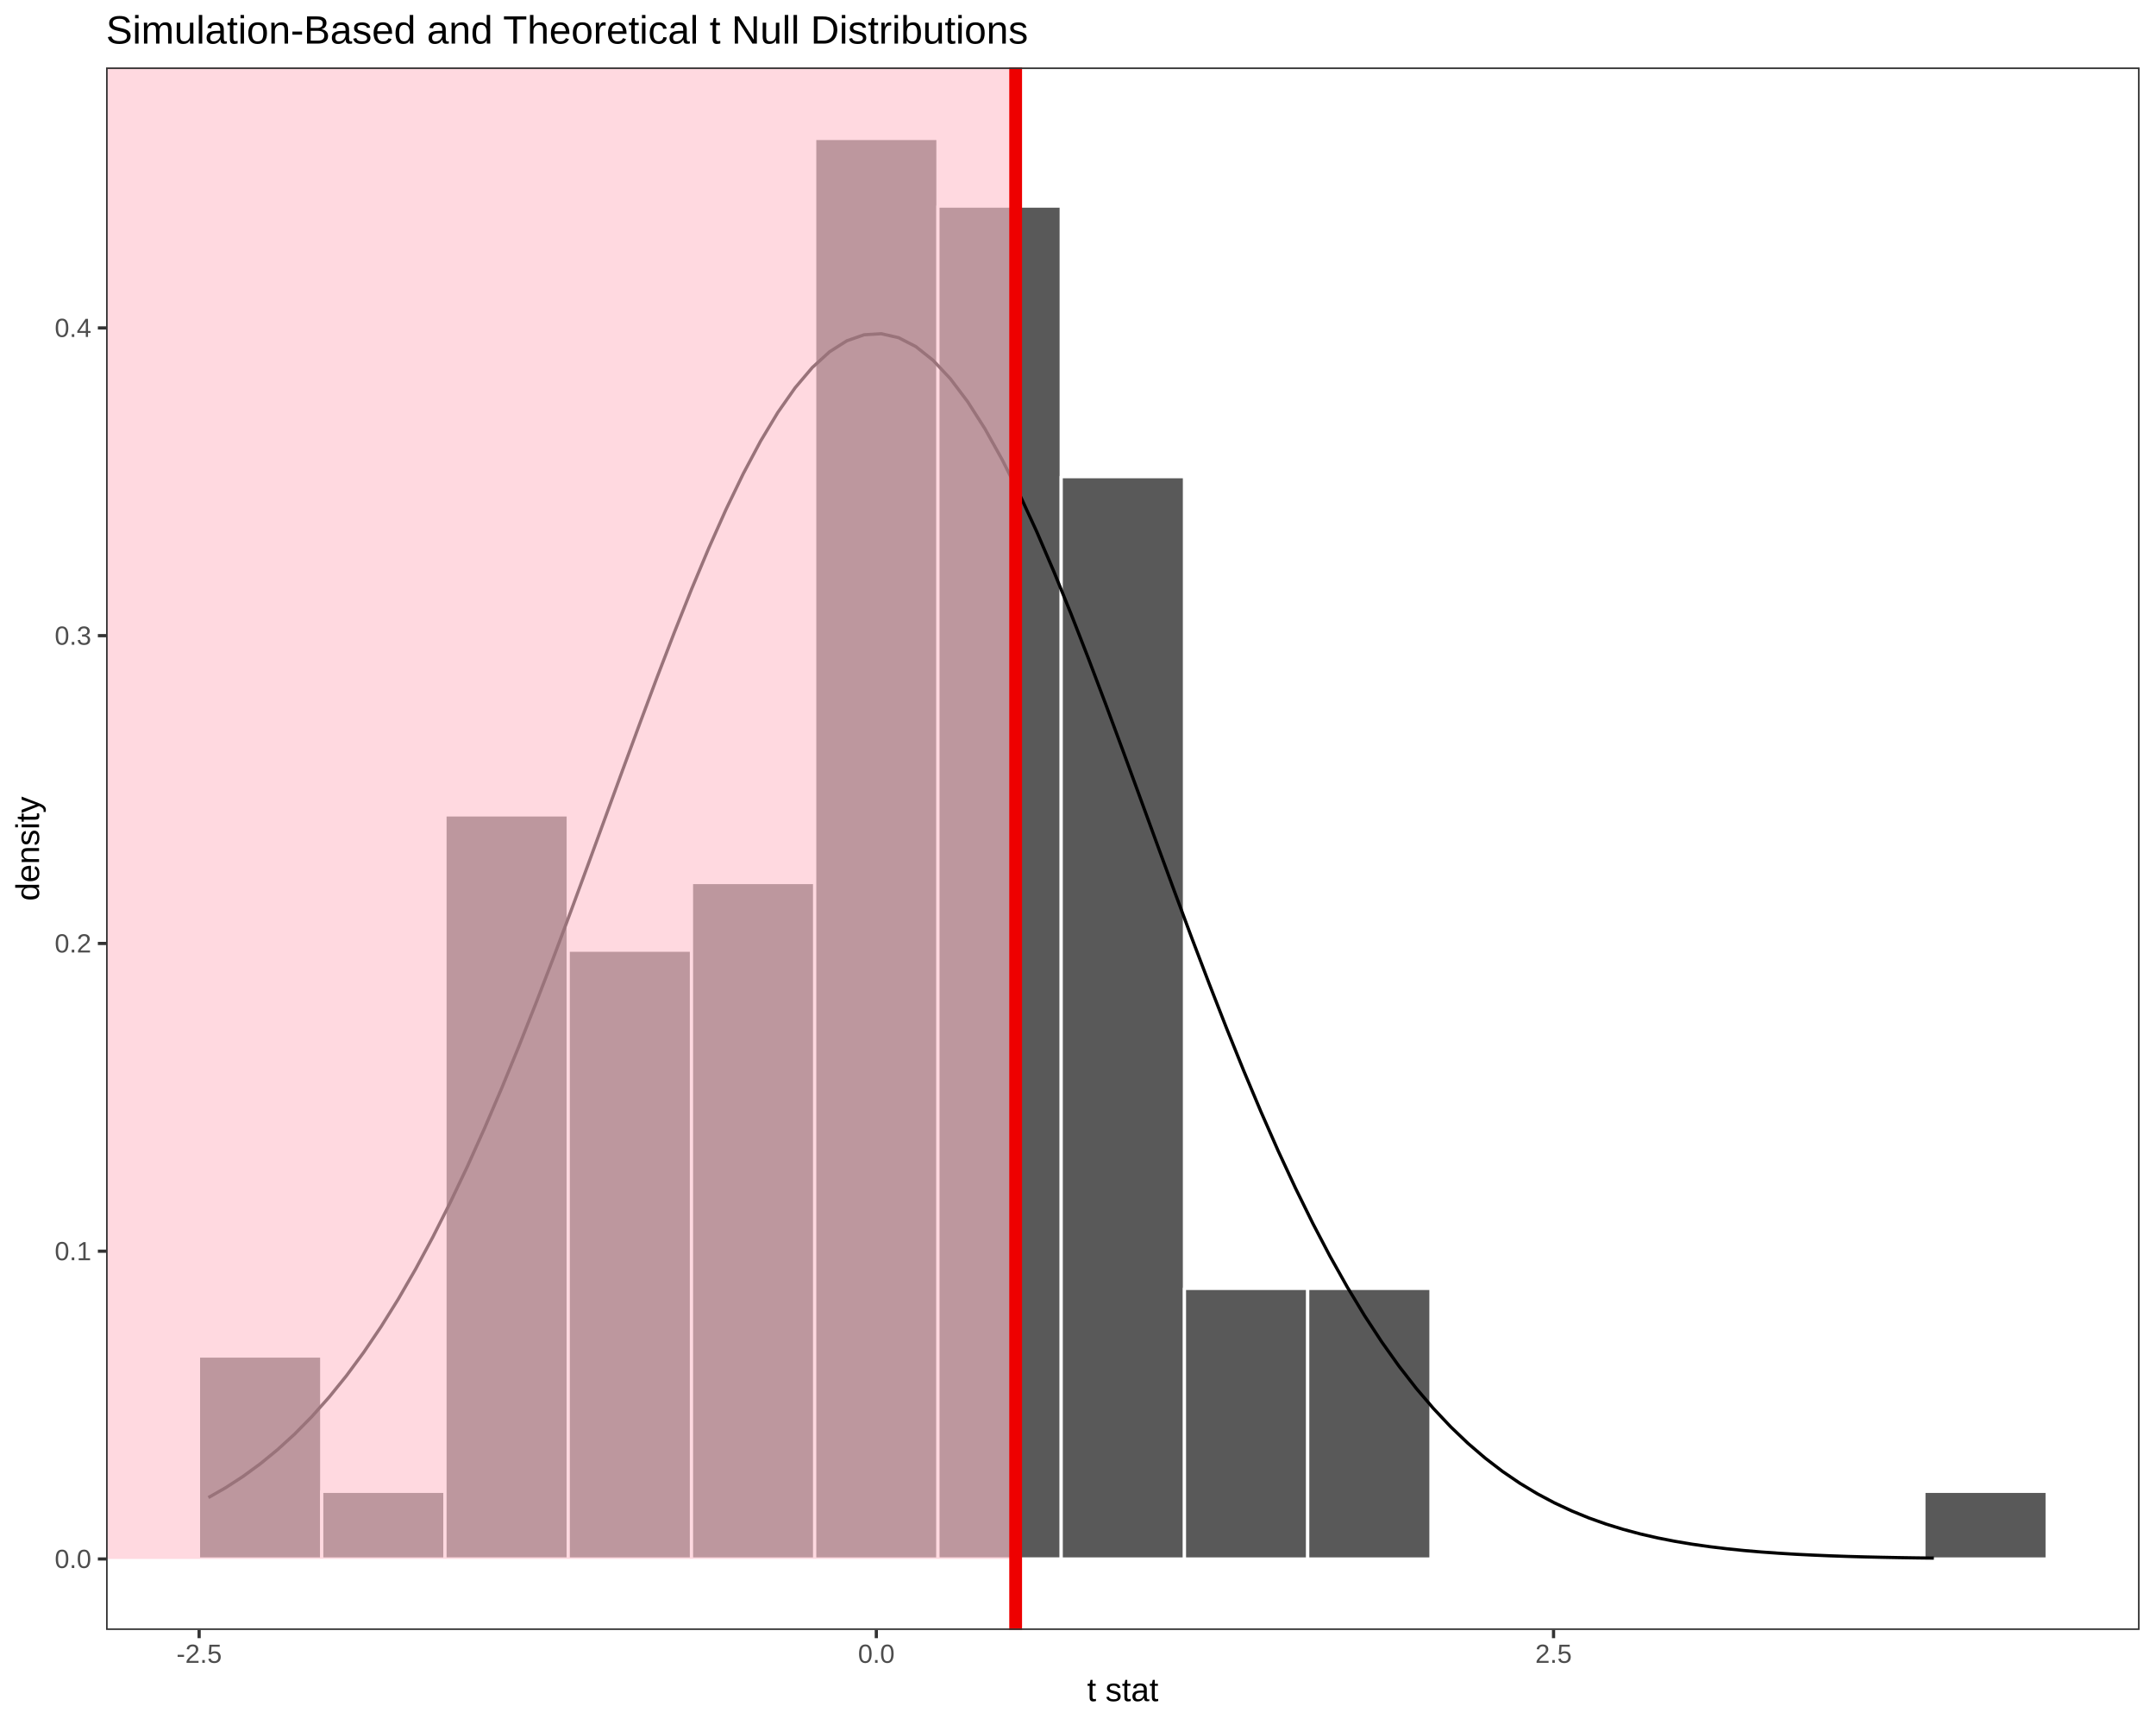
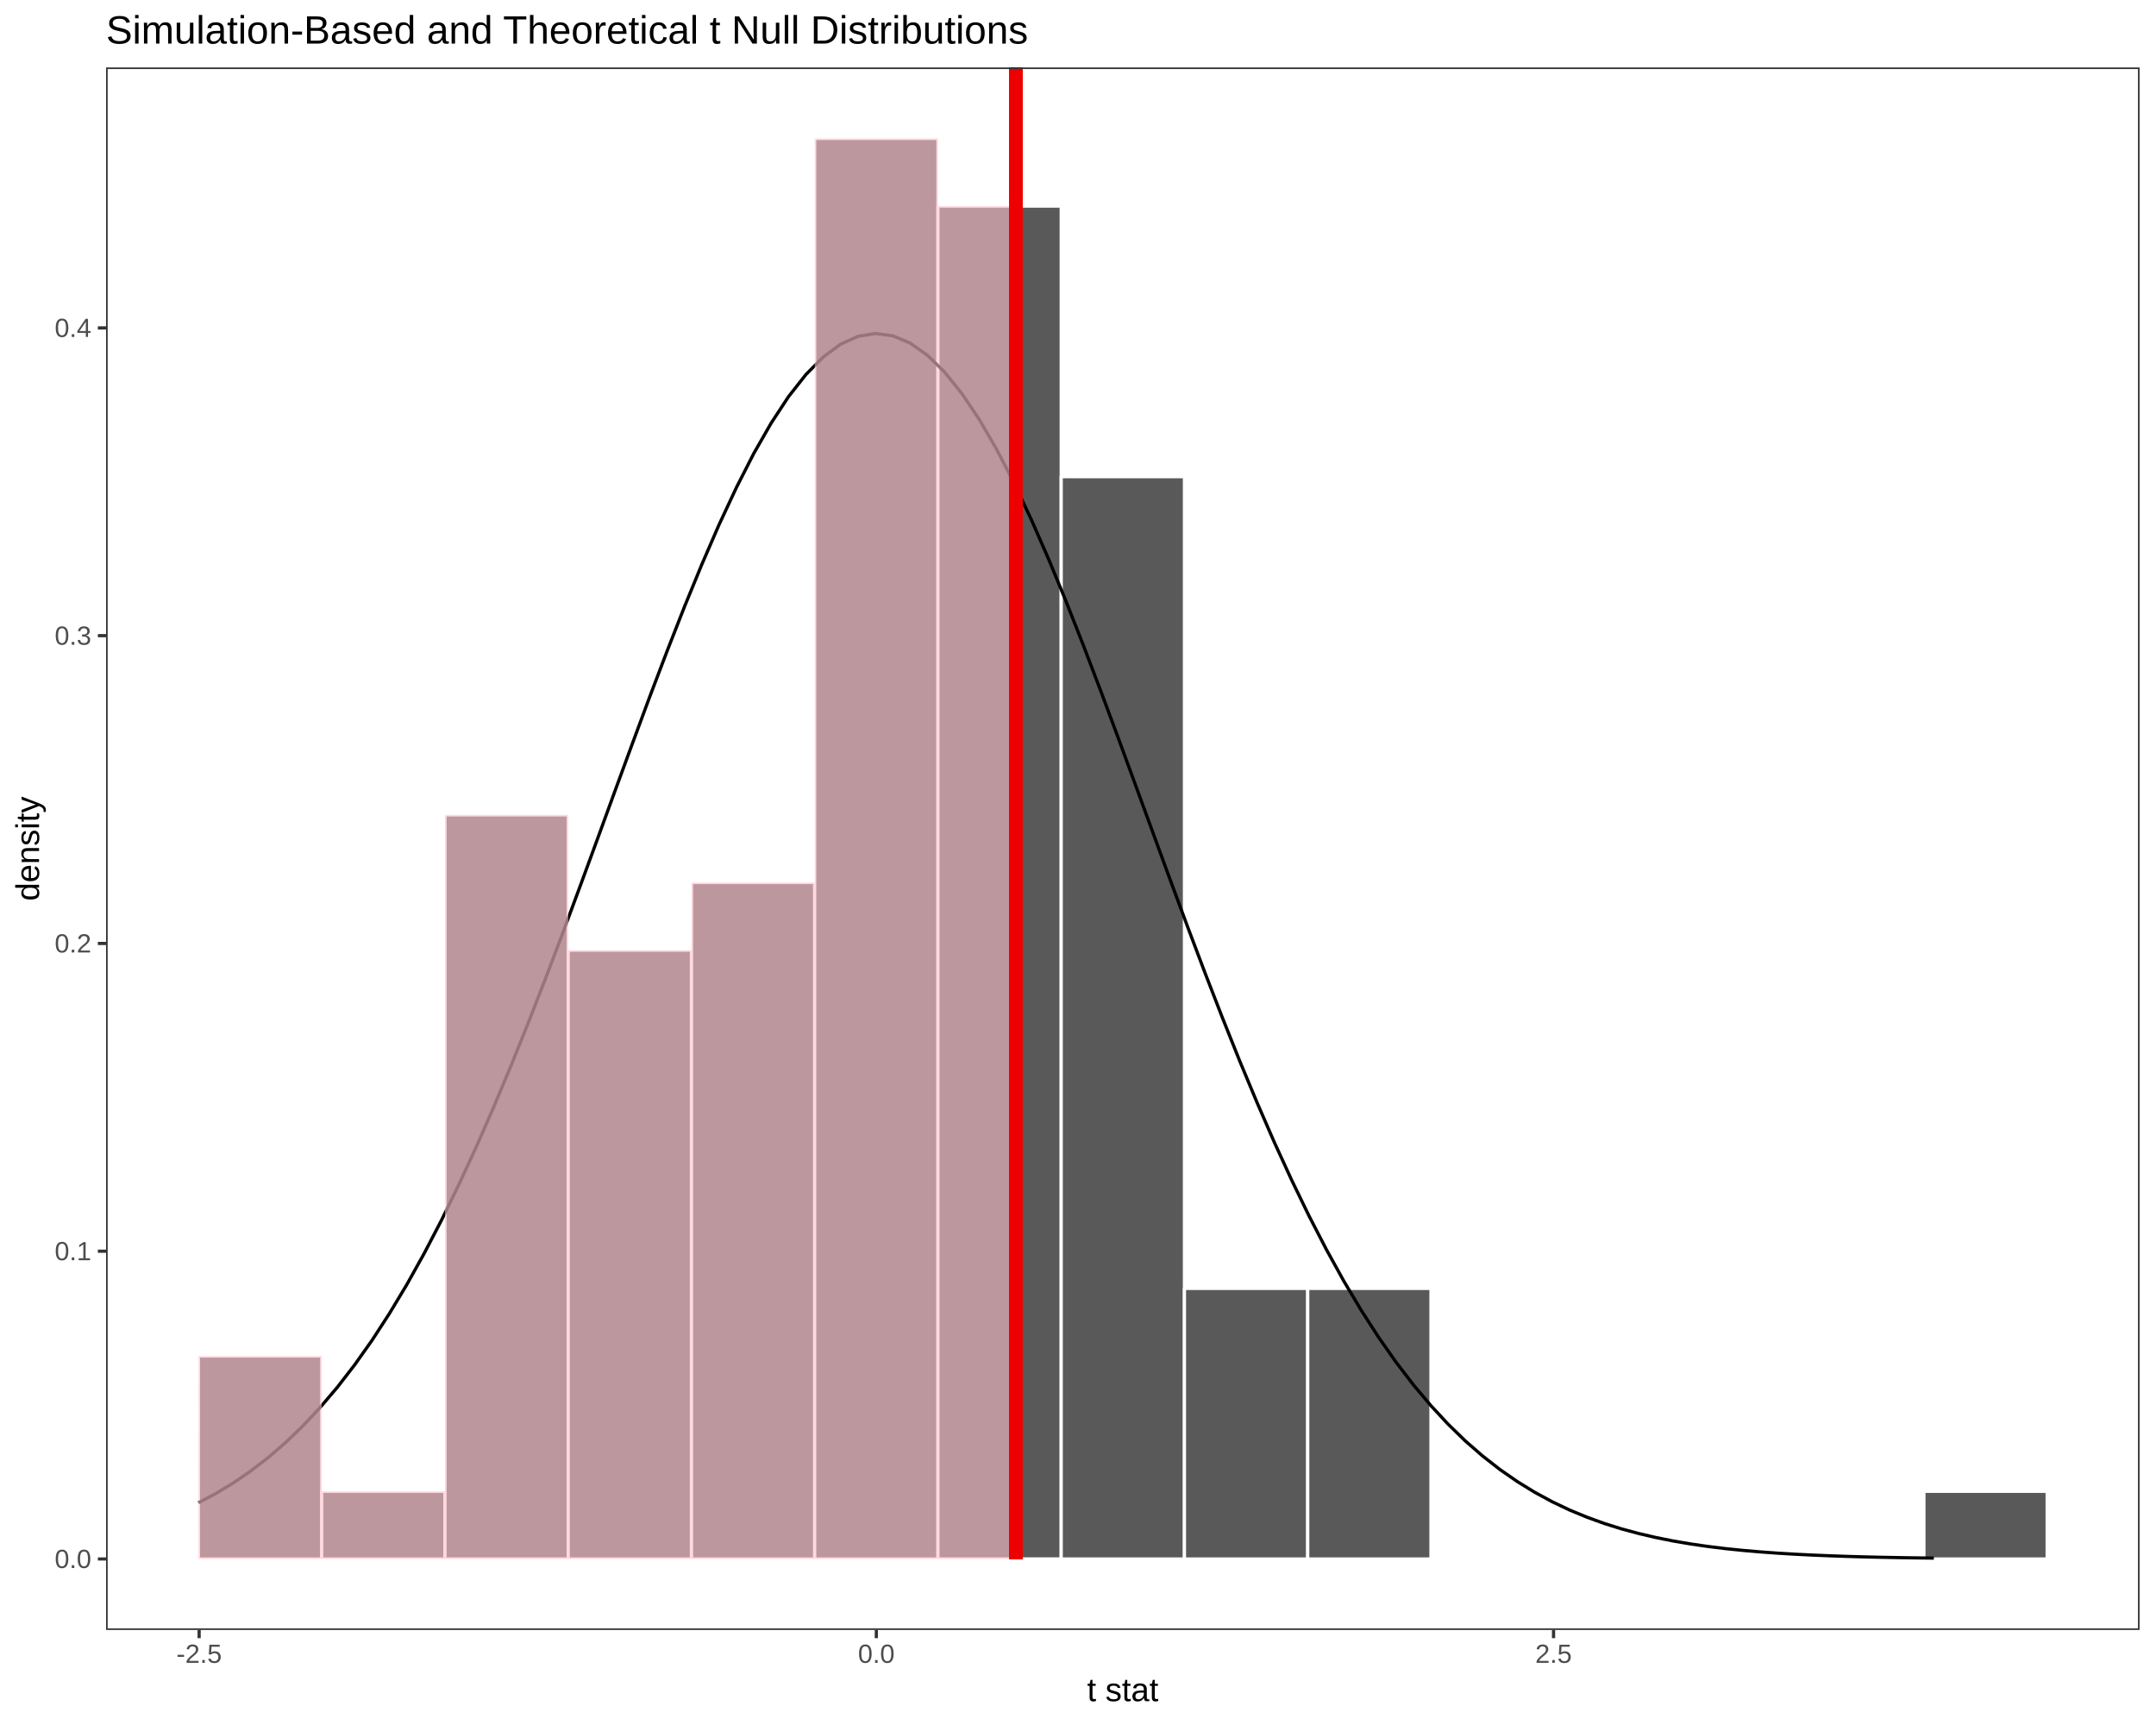
<svg xmlns="http://www.w3.org/2000/svg" viewBox="0 0 720.00 576.00">
  <defs>
    <style type="text/css">
    line, polyline, polygon, path, rect, circle {
      fill: none;
      stroke: #000000;
      stroke-linecap: round;
      stroke-linejoin: round;
      stroke-miterlimit: 10.00;
    }
  </style>
  </defs>
  <rect width="100%" height="100%" style="stroke: none; fill: #FFFFFF;" />
  <rect x="0.00" y="0.00" width="720.00" height="576.00" style="stroke-width: 1.07; stroke: #FFFFFF; fill: #FFFFFF;" />
  <defs>
    <clipPath id="cpMzUuNDJ8NzE0LjUyfDU0NC4yN3wyMi41Mg==">
      <rect x="35.42" y="22.52" width="679.10" height="521.75" />
    </clipPath>
  </defs>
  <rect x="35.42" y="22.52" width="679.10" height="521.75" style="stroke-width: 1.07; stroke: none; fill: #FFFFFF;" clip-path="url(#cpMzUuNDJ8NzE0LjUyfDU0NC4yN3wyMi41Mg==)" />
  <rect x="66.28" y="452.80" width="41.16" height="67.76" style="stroke-width: 1.07; stroke: #FFFFFF; stroke-linecap: butt; fill: #595959;" clip-path="url(#cpMzUuNDJ8NzE0LjUyfDU0NC4yN3wyMi41Mg==)" />
  <rect x="107.44" y="497.97" width="41.16" height="22.59" style="stroke-width: 1.07; stroke: #FFFFFF; stroke-linecap: butt; fill: #595959;" clip-path="url(#cpMzUuNDJ8NzE0LjUyfDU0NC4yN3wyMi41Mg==)" />
  <rect x="148.60" y="272.10" width="41.16" height="248.45" style="stroke-width: 1.07; stroke: #FFFFFF; stroke-linecap: butt; fill: #595959;" clip-path="url(#cpMzUuNDJ8NzE0LjUyfDU0NC4yN3wyMi41Mg==)" />
  <rect x="189.76" y="317.28" width="41.16" height="203.28" style="stroke-width: 1.07; stroke: #FFFFFF; stroke-linecap: butt; fill: #595959;" clip-path="url(#cpMzUuNDJ8NzE0LjUyfDU0NC4yN3wyMi41Mg==)" />
  <rect x="230.92" y="294.69" width="41.16" height="225.87" style="stroke-width: 1.07; stroke: #FFFFFF; stroke-linecap: butt; fill: #595959;" clip-path="url(#cpMzUuNDJ8NzE0LjUyfDU0NC4yN3wyMi41Mg==)" />
  <rect x="272.07" y="46.24" width="41.16" height="474.32" style="stroke-width: 1.07; stroke: #FFFFFF; stroke-linecap: butt; fill: #595959;" clip-path="url(#cpMzUuNDJ8NzE0LjUyfDU0NC4yN3wyMi41Mg==)" />
  <rect x="313.23" y="68.82" width="41.16" height="451.73" style="stroke-width: 1.07; stroke: #FFFFFF; stroke-linecap: butt; fill: #595959;" clip-path="url(#cpMzUuNDJ8NzE0LjUyfDU0NC4yN3wyMi41Mg==)" />
  <rect x="354.39" y="159.17" width="41.16" height="361.39" style="stroke-width: 1.07; stroke: #FFFFFF; stroke-linecap: butt; fill: #595959;" clip-path="url(#cpMzUuNDJ8NzE0LjUyfDU0NC4yN3wyMi41Mg==)" />
  <rect x="395.55" y="430.21" width="41.16" height="90.35" style="stroke-width: 1.07; stroke: #FFFFFF; stroke-linecap: butt; fill: #595959;" clip-path="url(#cpMzUuNDJ8NzE0LjUyfDU0NC4yN3wyMi41Mg==)" />
  <rect x="436.71" y="430.21" width="41.16" height="90.35" style="stroke-width: 1.07; stroke: #FFFFFF; stroke-linecap: butt; fill: #595959;" clip-path="url(#cpMzUuNDJ8NzE0LjUyfDU0NC4yN3wyMi41Mg==)" />
  <rect x="477.86" y="520.56" width="41.16" height="0.00" style="stroke-width: 1.07; stroke: #FFFFFF; stroke-linecap: butt; fill: #595959;" clip-path="url(#cpMzUuNDJ8NzE0LjUyfDU0NC4yN3wyMi41Mg==)" />
  <rect x="519.02" y="520.56" width="41.16" height="0.00" style="stroke-width: 1.07; stroke: #FFFFFF; stroke-linecap: butt; fill: #595959;" clip-path="url(#cpMzUuNDJ8NzE0LjUyfDU0NC4yN3wyMi41Mg==)" />
  <rect x="560.18" y="520.56" width="41.16" height="0.00" style="stroke-width: 1.07; stroke: #FFFFFF; stroke-linecap: butt; fill: #595959;" clip-path="url(#cpMzUuNDJ8NzE0LjUyfDU0NC4yN3wyMi41Mg==)" />
  <rect x="601.34" y="520.56" width="41.16" height="0.00" style="stroke-width: 1.07; stroke: #FFFFFF; stroke-linecap: butt; fill: #595959;" clip-path="url(#cpMzUuNDJ8NzE0LjUyfDU0NC4yN3wyMi41Mg==)" />
  <rect x="642.49" y="497.97" width="41.16" height="22.59" style="stroke-width: 1.07; stroke: #FFFFFF; stroke-linecap: butt; fill: #595959;" clip-path="url(#cpMzUuNDJ8NzE0LjUyfDU0NC4yN3wyMi41Mg==)" />
-   <polyline points="69.60,500.06 75.37,496.76 81.13,493.02 86.89,488.81 92.65,484.09 98.42,478.83 104.18,472.97 109.94,466.49 115.70,459.37 121.46,451.56 127.23,443.04 132.99,433.81 138.75,423.84 144.51,413.14 150.27,401.72 156.04,389.59 161.80,376.77 167.56,363.32 173.32,349.28 179.08,334.72 184.85,319.72 190.61,304.36 196.37,288.75 202.13,273.00 207.89,257.24 213.66,241.59 219.42,226.19 225.18,211.20 230.94,196.75 236.71,182.99 242.47,170.07 248.23,158.14 253.99,147.31 259.75,137.73 265.52,129.50 271.28,122.71 277.04,117.46 282.80,113.80 288.56,111.79 294.33,111.44 300.09,112.76 305.85,115.73 311.61,120.32 317.37,126.47 323.14,134.11 328.90,143.14 334.66,153.46 340.42,164.94 346.19,177.47 351.95,190.89 357.71,205.07 363.47,219.85 369.23,235.09 375.00,250.65 380.76,266.39 386.52,282.16 392.28,297.84 398.04,313.32 403.81,328.48 409.57,343.24 415.33,357.51 421.09,371.21 426.85,384.30 432.62,396.72 438.38,408.44 444.14,419.45 449.90,429.72 455.66,439.26 461.43,448.08 467.19,456.18 472.95,463.59 478.71,470.33 484.48,476.45 490.24,481.96 496.00,486.90 501.76,491.32 507.52,495.25 513.29,498.73 519.05,501.80 524.81,504.49 530.57,506.85 536.33,508.90 542.10,510.68 547.86,512.22 553.62,513.54 559.38,514.67 565.14,515.63 570.91,516.45 576.67,517.15 582.43,517.74 588.19,518.23 593.96,518.64 599.72,518.99 605.48,519.27 611.24,519.51 617.00,519.71 622.77,519.87 628.53,520.00 634.29,520.11 640.05,520.20 645.81,520.27 " style="stroke-width: 1.07; stroke-linecap: butt;" clip-path="url(#cpMzUuNDJ8NzE0LjUyfDU0NC4yN3wyMi41Mg==)" />
-   <rect x="35.42" y="22.52" width="303.77" height="498.03" style="stroke-width: 1.07; stroke: none; stroke-linecap: butt; fill: #FFC0CB; fill-opacity: 0.60;" clip-path="url(#cpMzUuNDJ8NzE0LjUyfDU0NC4yN3wyMi41Mg==)" />
-   <line x1="339.18" y1="544.27" x2="339.18" y2="22.52" style="stroke-width: 4.27; stroke: #EE0000; stroke-linecap: butt;" clip-path="url(#cpMzUuNDJ8NzE0LjUyfDU0NC4yN3wyMi41Mg==)" />
+   <polyline points="66.28,501.79 72.08,498.70 77.88,495.19 83.67,491.23 89.47,486.77 95.26,481.78 101.06,476.22 106.85,470.04 112.65,463.23 118.44,455.74 124.24,447.55 130.03,438.63 135.83,428.99 141.62,418.60 147.42,407.47 153.21,395.61 159.01,383.06 164.80,369.83 170.60,355.98 176.40,341.58 182.19,326.68 187.99,311.39 193.78,295.79 199.58,280.00 205.37,264.13 211.17,248.33 216.96,232.71 222.76,217.45 228.55,202.67 234.35,188.53 240.14,175.17 245.94,162.76 251.73,151.41 257.53,141.28 263.32,132.46 269.12,125.08 274.92,119.21 280.71,114.94 286.51,112.32 292.30,111.37 298.10,112.11 303.89,114.53 309.69,118.61 315.48,124.28 321.28,131.49 327.07,140.13 332.87,150.12 338.66,161.32 344.46,173.61 350.25,186.86 356.05,200.91 361.84,215.62 367.64,230.84 373.44,246.42 379.23,262.21 385.03,278.07 390.82,293.88 396.62,309.51 402.41,324.85 408.21,339.80 414.00,354.27 419.80,368.18 425.59,381.49 431.39,394.13 437.18,406.07 442.98,417.29 448.77,427.77 454.57,437.50 460.36,446.50 466.16,454.78 471.96,462.36 477.75,469.25 483.55,475.50 489.34,481.14 495.14,486.19 500.93,490.71 506.73,494.73 512.52,498.29 518.32,501.43 524.11,504.19 529.91,506.59 535.70,508.69 541.50,510.51 547.29,512.07 553.09,513.42 558.88,514.58 564.68,515.56 570.48,516.40 576.27,517.11 582.07,517.70 587.86,518.20 593.66,518.62 599.45,518.97 605.25,519.26 611.04,519.50 616.84,519.70 622.63,519.87 628.43,520.00 634.22,520.11 640.02,520.20 645.81,520.27 " style="stroke-width: 1.07; stroke-linecap: butt;" clip-path="url(#cpMzUuNDJ8NzE0LjUyfDU0NC4yN3wyMi41Mg==)" />
+   <polygon points="66.28,520.56 66.29,452.80 107.44,452.80 107.44,520.56 107.44,520.56 107.44,497.97 148.60,497.97 148.60,520.56 148.60,520.56 148.60,272.10 189.76,272.10 189.76,520.56 189.76,520.56 189.76,317.28 230.92,317.28 230.92,520.56 230.92,520.56 230.92,294.69 272.07,294.69 272.07,520.56 272.07,520.56 272.07,46.24 313.23,46.24 313.23,520.56 313.23,520.56 313.23,68.82 339.18,68.82 339.18,520.56 313.23,520.56 313.23,520.56 313.23,520.56 313.23,520.56 272.07,520.56 272.07,520.56 272.07,520.56 272.07,520.56 230.92,520.56 230.92,520.56 230.92,520.56 230.92,520.56 189.76,520.56 189.76,520.56 189.76,520.56 189.76,520.56 148.60,520.56 148.60,520.56 148.60,520.56 148.60,520.56 107.44,520.56 107.44,520.56 107.44,520.56 107.44,520.56 66.29,520.56 66.28,520.56 " style="stroke-width: 1.07; stroke: none; fill: #FFC0CB; fill-opacity: 0.60;" clip-path="url(#cpMzUuNDJ8NzE0LjUyfDU0NC4yN3wyMi41Mg==)" />
+   <line x1="339.18" y1="520.56" x2="339.18" y2="22.52" style="stroke-width: 4.27; stroke: #EE0000; stroke-linecap: butt;" clip-path="url(#cpMzUuNDJ8NzE0LjUyfDU0NC4yN3wyMi41Mg==)" />
+   <line x1="339.18" y1="520.56" x2="339.18" y2="22.52" style="stroke-width: 4.27; stroke: #EE0000; stroke-linecap: butt;" clip-path="url(#cpMzUuNDJ8NzE0LjUyfDU0NC4yN3wyMi41Mg==)" />
+   <line x1="339.18" y1="520.56" x2="339.18" y2="22.52" style="stroke-width: 4.27; stroke: #EE0000; stroke-linecap: butt;" clip-path="url(#cpMzUuNDJ8NzE0LjUyfDU0NC4yN3wyMi41Mg==)" />
+   <line x1="339.18" y1="520.56" x2="339.18" y2="22.52" style="stroke-width: 4.27; stroke: #EE0000; stroke-linecap: butt;" clip-path="url(#cpMzUuNDJ8NzE0LjUyfDU0NC4yN3wyMi41Mg==)" />
+   <line x1="339.18" y1="520.56" x2="339.18" y2="22.52" style="stroke-width: 4.27; stroke: #EE0000; stroke-linecap: butt;" clip-path="url(#cpMzUuNDJ8NzE0LjUyfDU0NC4yN3wyMi41Mg==)" />
+   <line x1="339.18" y1="520.56" x2="339.18" y2="22.52" style="stroke-width: 4.27; stroke: #EE0000; stroke-linecap: butt;" clip-path="url(#cpMzUuNDJ8NzE0LjUyfDU0NC4yN3wyMi41Mg==)" />
+   <line x1="339.18" y1="520.56" x2="339.18" y2="22.52" style="stroke-width: 4.27; stroke: #EE0000; stroke-linecap: butt;" clip-path="url(#cpMzUuNDJ8NzE0LjUyfDU0NC4yN3wyMi41Mg==)" />
+   <line x1="339.18" y1="520.56" x2="339.18" y2="22.52" style="stroke-width: 4.27; stroke: #EE0000; stroke-linecap: butt;" clip-path="url(#cpMzUuNDJ8NzE0LjUyfDU0NC4yN3wyMi41Mg==)" />
+   <line x1="339.18" y1="520.56" x2="339.18" y2="22.52" style="stroke-width: 4.27; stroke: #EE0000; stroke-linecap: butt;" clip-path="url(#cpMzUuNDJ8NzE0LjUyfDU0NC4yN3wyMi41Mg==)" />
+   <line x1="339.18" y1="520.56" x2="339.18" y2="22.52" style="stroke-width: 4.27; stroke: #EE0000; stroke-linecap: butt;" clip-path="url(#cpMzUuNDJ8NzE0LjUyfDU0NC4yN3wyMi41Mg==)" />
+   <line x1="339.18" y1="520.56" x2="339.18" y2="22.52" style="stroke-width: 4.27; stroke: #EE0000; stroke-linecap: butt;" clip-path="url(#cpMzUuNDJ8NzE0LjUyfDU0NC4yN3wyMi41Mg==)" />
+   <line x1="339.18" y1="520.56" x2="339.18" y2="22.52" style="stroke-width: 4.27; stroke: #EE0000; stroke-linecap: butt;" clip-path="url(#cpMzUuNDJ8NzE0LjUyfDU0NC4yN3wyMi41Mg==)" />
+   <line x1="339.18" y1="520.56" x2="339.18" y2="22.52" style="stroke-width: 4.27; stroke: #EE0000; stroke-linecap: butt;" clip-path="url(#cpMzUuNDJ8NzE0LjUyfDU0NC4yN3wyMi41Mg==)" />
+   <line x1="339.18" y1="520.56" x2="339.18" y2="22.52" style="stroke-width: 4.27; stroke: #EE0000; stroke-linecap: butt;" clip-path="url(#cpMzUuNDJ8NzE0LjUyfDU0NC4yN3wyMi41Mg==)" />
+   <line x1="339.18" y1="520.56" x2="339.18" y2="22.52" style="stroke-width: 4.27; stroke: #EE0000; stroke-linecap: butt;" clip-path="url(#cpMzUuNDJ8NzE0LjUyfDU0NC4yN3wyMi41Mg==)" />
+   <line x1="339.18" y1="520.56" x2="339.18" y2="22.52" style="stroke-width: 4.27; stroke: #EE0000; stroke-linecap: butt;" clip-path="url(#cpMzUuNDJ8NzE0LjUyfDU0NC4yN3wyMi41Mg==)" />
+   <line x1="339.18" y1="520.56" x2="339.18" y2="22.52" style="stroke-width: 4.27; stroke: #EE0000; stroke-linecap: butt;" clip-path="url(#cpMzUuNDJ8NzE0LjUyfDU0NC4yN3wyMi41Mg==)" />
+   <line x1="339.18" y1="520.56" x2="339.18" y2="22.52" style="stroke-width: 4.27; stroke: #EE0000; stroke-linecap: butt;" clip-path="url(#cpMzUuNDJ8NzE0LjUyfDU0NC4yN3wyMi41Mg==)" />
+   <line x1="339.18" y1="520.56" x2="339.18" y2="22.52" style="stroke-width: 4.27; stroke: #EE0000; stroke-linecap: butt;" clip-path="url(#cpMzUuNDJ8NzE0LjUyfDU0NC4yN3wyMi41Mg==)" />
+   <line x1="339.18" y1="520.56" x2="339.18" y2="22.52" style="stroke-width: 4.27; stroke: #EE0000; stroke-linecap: butt;" clip-path="url(#cpMzUuNDJ8NzE0LjUyfDU0NC4yN3wyMi41Mg==)" />
+   <line x1="339.18" y1="520.56" x2="339.18" y2="22.52" style="stroke-width: 4.27; stroke: #EE0000; stroke-linecap: butt;" clip-path="url(#cpMzUuNDJ8NzE0LjUyfDU0NC4yN3wyMi41Mg==)" />
+   <line x1="339.18" y1="520.56" x2="339.18" y2="22.52" style="stroke-width: 4.27; stroke: #EE0000; stroke-linecap: butt;" clip-path="url(#cpMzUuNDJ8NzE0LjUyfDU0NC4yN3wyMi41Mg==)" />
+   <line x1="339.18" y1="520.56" x2="339.18" y2="22.52" style="stroke-width: 4.27; stroke: #EE0000; stroke-linecap: butt;" clip-path="url(#cpMzUuNDJ8NzE0LjUyfDU0NC4yN3wyMi41Mg==)" />
+   <line x1="339.18" y1="520.56" x2="339.18" y2="22.52" style="stroke-width: 4.27; stroke: #EE0000; stroke-linecap: butt;" clip-path="url(#cpMzUuNDJ8NzE0LjUyfDU0NC4yN3wyMi41Mg==)" />
+   <line x1="339.18" y1="520.56" x2="339.18" y2="22.52" style="stroke-width: 4.27; stroke: #EE0000; stroke-linecap: butt;" clip-path="url(#cpMzUuNDJ8NzE0LjUyfDU0NC4yN3wyMi41Mg==)" />
+   <line x1="339.18" y1="520.56" x2="339.18" y2="22.52" style="stroke-width: 4.27; stroke: #EE0000; stroke-linecap: butt;" clip-path="url(#cpMzUuNDJ8NzE0LjUyfDU0NC4yN3wyMi41Mg==)" />
+   <line x1="339.18" y1="520.56" x2="339.18" y2="22.52" style="stroke-width: 4.27; stroke: #EE0000; stroke-linecap: butt;" clip-path="url(#cpMzUuNDJ8NzE0LjUyfDU0NC4yN3wyMi41Mg==)" />
+   <line x1="339.18" y1="520.56" x2="339.18" y2="22.52" style="stroke-width: 4.27; stroke: #EE0000; stroke-linecap: butt;" clip-path="url(#cpMzUuNDJ8NzE0LjUyfDU0NC4yN3wyMi41Mg==)" />
+   <line x1="339.18" y1="520.56" x2="339.18" y2="22.52" style="stroke-width: 4.27; stroke: #EE0000; stroke-linecap: butt;" clip-path="url(#cpMzUuNDJ8NzE0LjUyfDU0NC4yN3wyMi41Mg==)" />
+   <line x1="339.18" y1="520.56" x2="339.18" y2="22.52" style="stroke-width: 4.27; stroke: #EE0000; stroke-linecap: butt;" clip-path="url(#cpMzUuNDJ8NzE0LjUyfDU0NC4yN3wyMi41Mg==)" />
+   <line x1="339.18" y1="520.56" x2="339.18" y2="22.52" style="stroke-width: 4.27; stroke: #EE0000; stroke-linecap: butt;" clip-path="url(#cpMzUuNDJ8NzE0LjUyfDU0NC4yN3wyMi41Mg==)" />
+   <line x1="339.18" y1="520.56" x2="339.18" y2="22.52" style="stroke-width: 4.27; stroke: #EE0000; stroke-linecap: butt;" clip-path="url(#cpMzUuNDJ8NzE0LjUyfDU0NC4yN3wyMi41Mg==)" />
+   <line x1="339.18" y1="520.56" x2="339.18" y2="22.52" style="stroke-width: 4.27; stroke: #EE0000; stroke-linecap: butt;" clip-path="url(#cpMzUuNDJ8NzE0LjUyfDU0NC4yN3wyMi41Mg==)" />
+   <line x1="339.18" y1="520.56" x2="339.18" y2="22.52" style="stroke-width: 4.27; stroke: #EE0000; stroke-linecap: butt;" clip-path="url(#cpMzUuNDJ8NzE0LjUyfDU0NC4yN3wyMi41Mg==)" />
+   <line x1="339.18" y1="520.56" x2="339.18" y2="22.52" style="stroke-width: 4.27; stroke: #EE0000; stroke-linecap: butt;" clip-path="url(#cpMzUuNDJ8NzE0LjUyfDU0NC4yN3wyMi41Mg==)" />
+   <line x1="339.18" y1="520.56" x2="339.18" y2="22.52" style="stroke-width: 4.27; stroke: #EE0000; stroke-linecap: butt;" clip-path="url(#cpMzUuNDJ8NzE0LjUyfDU0NC4yN3wyMi41Mg==)" />
+   <line x1="339.18" y1="520.56" x2="339.18" y2="22.52" style="stroke-width: 4.27; stroke: #EE0000; stroke-linecap: butt;" clip-path="url(#cpMzUuNDJ8NzE0LjUyfDU0NC4yN3wyMi41Mg==)" />
+   <line x1="339.18" y1="520.56" x2="339.18" y2="22.52" style="stroke-width: 4.27; stroke: #EE0000; stroke-linecap: butt;" clip-path="url(#cpMzUuNDJ8NzE0LjUyfDU0NC4yN3wyMi41Mg==)" />
+   <line x1="339.18" y1="520.56" x2="339.18" y2="22.52" style="stroke-width: 4.27; stroke: #EE0000; stroke-linecap: butt;" clip-path="url(#cpMzUuNDJ8NzE0LjUyfDU0NC4yN3wyMi41Mg==)" />
+   <line x1="339.18" y1="520.56" x2="339.18" y2="22.52" style="stroke-width: 4.27; stroke: #EE0000; stroke-linecap: butt;" clip-path="url(#cpMzUuNDJ8NzE0LjUyfDU0NC4yN3wyMi41Mg==)" />
+   <line x1="339.18" y1="520.56" x2="339.18" y2="22.52" style="stroke-width: 4.27; stroke: #EE0000; stroke-linecap: butt;" clip-path="url(#cpMzUuNDJ8NzE0LjUyfDU0NC4yN3wyMi41Mg==)" />
+   <line x1="339.18" y1="520.56" x2="339.18" y2="22.52" style="stroke-width: 4.27; stroke: #EE0000; stroke-linecap: butt;" clip-path="url(#cpMzUuNDJ8NzE0LjUyfDU0NC4yN3wyMi41Mg==)" />
+   <line x1="339.18" y1="520.56" x2="339.18" y2="22.52" style="stroke-width: 4.27; stroke: #EE0000; stroke-linecap: butt;" clip-path="url(#cpMzUuNDJ8NzE0LjUyfDU0NC4yN3wyMi41Mg==)" />
+   <line x1="339.18" y1="520.56" x2="339.18" y2="22.52" style="stroke-width: 4.27; stroke: #EE0000; stroke-linecap: butt;" clip-path="url(#cpMzUuNDJ8NzE0LjUyfDU0NC4yN3wyMi41Mg==)" />
+   <line x1="339.18" y1="520.56" x2="339.18" y2="22.52" style="stroke-width: 4.27; stroke: #EE0000; stroke-linecap: butt;" clip-path="url(#cpMzUuNDJ8NzE0LjUyfDU0NC4yN3wyMi41Mg==)" />
+   <line x1="339.18" y1="520.56" x2="339.18" y2="22.52" style="stroke-width: 4.27; stroke: #EE0000; stroke-linecap: butt;" clip-path="url(#cpMzUuNDJ8NzE0LjUyfDU0NC4yN3wyMi41Mg==)" />
+   <line x1="339.18" y1="520.56" x2="339.18" y2="22.52" style="stroke-width: 4.27; stroke: #EE0000; stroke-linecap: butt;" clip-path="url(#cpMzUuNDJ8NzE0LjUyfDU0NC4yN3wyMi41Mg==)" />
+   <line x1="339.18" y1="520.56" x2="339.18" y2="22.52" style="stroke-width: 4.27; stroke: #EE0000; stroke-linecap: butt;" clip-path="url(#cpMzUuNDJ8NzE0LjUyfDU0NC4yN3wyMi41Mg==)" />
+   <line x1="339.18" y1="520.56" x2="339.18" y2="22.52" style="stroke-width: 4.27; stroke: #EE0000; stroke-linecap: butt;" clip-path="url(#cpMzUuNDJ8NzE0LjUyfDU0NC4yN3wyMi41Mg==)" />
+   <line x1="339.18" y1="520.56" x2="339.18" y2="22.52" style="stroke-width: 4.27; stroke: #EE0000; stroke-linecap: butt;" clip-path="url(#cpMzUuNDJ8NzE0LjUyfDU0NC4yN3wyMi41Mg==)" />
+   <line x1="339.18" y1="520.56" x2="339.18" y2="22.52" style="stroke-width: 4.27; stroke: #EE0000; stroke-linecap: butt;" clip-path="url(#cpMzUuNDJ8NzE0LjUyfDU0NC4yN3wyMi41Mg==)" />
+   <line x1="339.18" y1="520.56" x2="339.18" y2="22.52" style="stroke-width: 4.27; stroke: #EE0000; stroke-linecap: butt;" clip-path="url(#cpMzUuNDJ8NzE0LjUyfDU0NC4yN3wyMi41Mg==)" />
+   <line x1="339.18" y1="520.56" x2="339.18" y2="22.52" style="stroke-width: 4.27; stroke: #EE0000; stroke-linecap: butt;" clip-path="url(#cpMzUuNDJ8NzE0LjUyfDU0NC4yN3wyMi41Mg==)" />
+   <line x1="339.18" y1="520.56" x2="339.18" y2="22.52" style="stroke-width: 4.27; stroke: #EE0000; stroke-linecap: butt;" clip-path="url(#cpMzUuNDJ8NzE0LjUyfDU0NC4yN3wyMi41Mg==)" />
+   <line x1="339.18" y1="520.56" x2="339.18" y2="22.52" style="stroke-width: 4.27; stroke: #EE0000; stroke-linecap: butt;" clip-path="url(#cpMzUuNDJ8NzE0LjUyfDU0NC4yN3wyMi41Mg==)" />
+   <line x1="339.18" y1="520.56" x2="339.18" y2="22.52" style="stroke-width: 4.27; stroke: #EE0000; stroke-linecap: butt;" clip-path="url(#cpMzUuNDJ8NzE0LjUyfDU0NC4yN3wyMi41Mg==)" />
+   <line x1="339.18" y1="520.56" x2="339.18" y2="22.52" style="stroke-width: 4.27; stroke: #EE0000; stroke-linecap: butt;" clip-path="url(#cpMzUuNDJ8NzE0LjUyfDU0NC4yN3wyMi41Mg==)" />
+   <line x1="339.18" y1="520.56" x2="339.18" y2="22.52" style="stroke-width: 4.27; stroke: #EE0000; stroke-linecap: butt;" clip-path="url(#cpMzUuNDJ8NzE0LjUyfDU0NC4yN3wyMi41Mg==)" />
+   <line x1="339.18" y1="520.56" x2="339.18" y2="22.52" style="stroke-width: 4.27; stroke: #EE0000; stroke-linecap: butt;" clip-path="url(#cpMzUuNDJ8NzE0LjUyfDU0NC4yN3wyMi41Mg==)" />
+   <line x1="339.18" y1="520.56" x2="339.18" y2="22.52" style="stroke-width: 4.27; stroke: #EE0000; stroke-linecap: butt;" clip-path="url(#cpMzUuNDJ8NzE0LjUyfDU0NC4yN3wyMi41Mg==)" />
+   <line x1="339.18" y1="520.56" x2="339.18" y2="22.52" style="stroke-width: 4.27; stroke: #EE0000; stroke-linecap: butt;" clip-path="url(#cpMzUuNDJ8NzE0LjUyfDU0NC4yN3wyMi41Mg==)" />
+   <line x1="339.18" y1="520.56" x2="339.18" y2="22.52" style="stroke-width: 4.27; stroke: #EE0000; stroke-linecap: butt;" clip-path="url(#cpMzUuNDJ8NzE0LjUyfDU0NC4yN3wyMi41Mg==)" />
+   <line x1="339.18" y1="520.56" x2="339.18" y2="22.52" style="stroke-width: 4.27; stroke: #EE0000; stroke-linecap: butt;" clip-path="url(#cpMzUuNDJ8NzE0LjUyfDU0NC4yN3wyMi41Mg==)" />
+   <line x1="339.18" y1="520.56" x2="339.18" y2="22.52" style="stroke-width: 4.27; stroke: #EE0000; stroke-linecap: butt;" clip-path="url(#cpMzUuNDJ8NzE0LjUyfDU0NC4yN3wyMi41Mg==)" />
+   <line x1="339.18" y1="520.56" x2="339.18" y2="22.52" style="stroke-width: 4.27; stroke: #EE0000; stroke-linecap: butt;" clip-path="url(#cpMzUuNDJ8NzE0LjUyfDU0NC4yN3wyMi41Mg==)" />
+   <line x1="339.18" y1="520.56" x2="339.18" y2="22.52" style="stroke-width: 4.27; stroke: #EE0000; stroke-linecap: butt;" clip-path="url(#cpMzUuNDJ8NzE0LjUyfDU0NC4yN3wyMi41Mg==)" />
+   <line x1="339.18" y1="520.56" x2="339.18" y2="22.52" style="stroke-width: 4.27; stroke: #EE0000; stroke-linecap: butt;" clip-path="url(#cpMzUuNDJ8NzE0LjUyfDU0NC4yN3wyMi41Mg==)" />
+   <line x1="339.18" y1="520.56" x2="339.18" y2="22.52" style="stroke-width: 4.27; stroke: #EE0000; stroke-linecap: butt;" clip-path="url(#cpMzUuNDJ8NzE0LjUyfDU0NC4yN3wyMi41Mg==)" />
+   <line x1="339.18" y1="520.56" x2="339.18" y2="22.52" style="stroke-width: 4.27; stroke: #EE0000; stroke-linecap: butt;" clip-path="url(#cpMzUuNDJ8NzE0LjUyfDU0NC4yN3wyMi41Mg==)" />
+   <line x1="339.18" y1="520.56" x2="339.18" y2="22.52" style="stroke-width: 4.27; stroke: #EE0000; stroke-linecap: butt;" clip-path="url(#cpMzUuNDJ8NzE0LjUyfDU0NC4yN3wyMi41Mg==)" />
+   <line x1="339.18" y1="520.56" x2="339.18" y2="22.52" style="stroke-width: 4.27; stroke: #EE0000; stroke-linecap: butt;" clip-path="url(#cpMzUuNDJ8NzE0LjUyfDU0NC4yN3wyMi41Mg==)" />
+   <line x1="339.18" y1="520.56" x2="339.18" y2="22.52" style="stroke-width: 4.27; stroke: #EE0000; stroke-linecap: butt;" clip-path="url(#cpMzUuNDJ8NzE0LjUyfDU0NC4yN3wyMi41Mg==)" />
+   <line x1="339.18" y1="520.56" x2="339.18" y2="22.52" style="stroke-width: 4.27; stroke: #EE0000; stroke-linecap: butt;" clip-path="url(#cpMzUuNDJ8NzE0LjUyfDU0NC4yN3wyMi41Mg==)" />
+   <line x1="339.18" y1="520.56" x2="339.18" y2="22.52" style="stroke-width: 4.27; stroke: #EE0000; stroke-linecap: butt;" clip-path="url(#cpMzUuNDJ8NzE0LjUyfDU0NC4yN3wyMi41Mg==)" />
+   <line x1="339.18" y1="520.56" x2="339.18" y2="22.52" style="stroke-width: 4.27; stroke: #EE0000; stroke-linecap: butt;" clip-path="url(#cpMzUuNDJ8NzE0LjUyfDU0NC4yN3wyMi41Mg==)" />
+   <line x1="339.18" y1="520.56" x2="339.18" y2="22.52" style="stroke-width: 4.27; stroke: #EE0000; stroke-linecap: butt;" clip-path="url(#cpMzUuNDJ8NzE0LjUyfDU0NC4yN3wyMi41Mg==)" />
+   <line x1="339.18" y1="520.56" x2="339.18" y2="22.52" style="stroke-width: 4.27; stroke: #EE0000; stroke-linecap: butt;" clip-path="url(#cpMzUuNDJ8NzE0LjUyfDU0NC4yN3wyMi41Mg==)" />
+   <line x1="339.18" y1="520.56" x2="339.18" y2="22.52" style="stroke-width: 4.27; stroke: #EE0000; stroke-linecap: butt;" clip-path="url(#cpMzUuNDJ8NzE0LjUyfDU0NC4yN3wyMi41Mg==)" />
+   <line x1="339.18" y1="520.56" x2="339.18" y2="22.52" style="stroke-width: 4.27; stroke: #EE0000; stroke-linecap: butt;" clip-path="url(#cpMzUuNDJ8NzE0LjUyfDU0NC4yN3wyMi41Mg==)" />
+   <line x1="339.18" y1="520.56" x2="339.18" y2="22.52" style="stroke-width: 4.27; stroke: #EE0000; stroke-linecap: butt;" clip-path="url(#cpMzUuNDJ8NzE0LjUyfDU0NC4yN3wyMi41Mg==)" />
+   <line x1="339.18" y1="520.56" x2="339.18" y2="22.52" style="stroke-width: 4.27; stroke: #EE0000; stroke-linecap: butt;" clip-path="url(#cpMzUuNDJ8NzE0LjUyfDU0NC4yN3wyMi41Mg==)" />
+   <line x1="339.18" y1="520.56" x2="339.18" y2="22.52" style="stroke-width: 4.27; stroke: #EE0000; stroke-linecap: butt;" clip-path="url(#cpMzUuNDJ8NzE0LjUyfDU0NC4yN3wyMi41Mg==)" />
+   <line x1="339.18" y1="520.56" x2="339.18" y2="22.52" style="stroke-width: 4.27; stroke: #EE0000; stroke-linecap: butt;" clip-path="url(#cpMzUuNDJ8NzE0LjUyfDU0NC4yN3wyMi41Mg==)" />
+   <line x1="339.18" y1="520.56" x2="339.18" y2="22.52" style="stroke-width: 4.27; stroke: #EE0000; stroke-linecap: butt;" clip-path="url(#cpMzUuNDJ8NzE0LjUyfDU0NC4yN3wyMi41Mg==)" />
+   <line x1="339.18" y1="520.56" x2="339.18" y2="22.52" style="stroke-width: 4.27; stroke: #EE0000; stroke-linecap: butt;" clip-path="url(#cpMzUuNDJ8NzE0LjUyfDU0NC4yN3wyMi41Mg==)" />
+   <line x1="339.18" y1="520.56" x2="339.18" y2="22.52" style="stroke-width: 4.27; stroke: #EE0000; stroke-linecap: butt;" clip-path="url(#cpMzUuNDJ8NzE0LjUyfDU0NC4yN3wyMi41Mg==)" />
+   <line x1="339.18" y1="520.56" x2="339.18" y2="22.52" style="stroke-width: 4.27; stroke: #EE0000; stroke-linecap: butt;" clip-path="url(#cpMzUuNDJ8NzE0LjUyfDU0NC4yN3wyMi41Mg==)" />
+   <line x1="339.18" y1="520.56" x2="339.18" y2="22.52" style="stroke-width: 4.27; stroke: #EE0000; stroke-linecap: butt;" clip-path="url(#cpMzUuNDJ8NzE0LjUyfDU0NC4yN3wyMi41Mg==)" />
+   <line x1="339.18" y1="520.56" x2="339.18" y2="22.52" style="stroke-width: 4.27; stroke: #EE0000; stroke-linecap: butt;" clip-path="url(#cpMzUuNDJ8NzE0LjUyfDU0NC4yN3wyMi41Mg==)" />
+   <line x1="339.18" y1="520.56" x2="339.18" y2="22.52" style="stroke-width: 4.27; stroke: #EE0000; stroke-linecap: butt;" clip-path="url(#cpMzUuNDJ8NzE0LjUyfDU0NC4yN3wyMi41Mg==)" />
+   <line x1="339.18" y1="520.56" x2="339.18" y2="22.52" style="stroke-width: 4.27; stroke: #EE0000; stroke-linecap: butt;" clip-path="url(#cpMzUuNDJ8NzE0LjUyfDU0NC4yN3wyMi41Mg==)" />
+   <line x1="339.18" y1="520.56" x2="339.18" y2="22.52" style="stroke-width: 4.27; stroke: #EE0000; stroke-linecap: butt;" clip-path="url(#cpMzUuNDJ8NzE0LjUyfDU0NC4yN3wyMi41Mg==)" />
+   <line x1="339.18" y1="520.56" x2="339.18" y2="22.52" style="stroke-width: 4.27; stroke: #EE0000; stroke-linecap: butt;" clip-path="url(#cpMzUuNDJ8NzE0LjUyfDU0NC4yN3wyMi41Mg==)" />
+   <line x1="339.18" y1="520.56" x2="339.18" y2="22.52" style="stroke-width: 4.27; stroke: #EE0000; stroke-linecap: butt;" clip-path="url(#cpMzUuNDJ8NzE0LjUyfDU0NC4yN3wyMi41Mg==)" />
+   <line x1="339.18" y1="520.56" x2="339.18" y2="22.52" style="stroke-width: 4.27; stroke: #EE0000; stroke-linecap: butt;" clip-path="url(#cpMzUuNDJ8NzE0LjUyfDU0NC4yN3wyMi41Mg==)" />
+   <line x1="339.18" y1="520.56" x2="339.18" y2="22.52" style="stroke-width: 4.27; stroke: #EE0000; stroke-linecap: butt;" clip-path="url(#cpMzUuNDJ8NzE0LjUyfDU0NC4yN3wyMi41Mg==)" />
+   <line x1="339.18" y1="520.56" x2="339.18" y2="22.52" style="stroke-width: 4.27; stroke: #EE0000; stroke-linecap: butt;" clip-path="url(#cpMzUuNDJ8NzE0LjUyfDU0NC4yN3wyMi41Mg==)" />
+   <line x1="339.18" y1="520.56" x2="339.18" y2="22.52" style="stroke-width: 4.27; stroke: #EE0000; stroke-linecap: butt;" clip-path="url(#cpMzUuNDJ8NzE0LjUyfDU0NC4yN3wyMi41Mg==)" />
+   <line x1="339.18" y1="520.56" x2="339.18" y2="22.52" style="stroke-width: 4.27; stroke: #EE0000; stroke-linecap: butt;" clip-path="url(#cpMzUuNDJ8NzE0LjUyfDU0NC4yN3wyMi41Mg==)" />
+   <line x1="339.18" y1="520.56" x2="339.18" y2="22.52" style="stroke-width: 4.27; stroke: #EE0000; stroke-linecap: butt;" clip-path="url(#cpMzUuNDJ8NzE0LjUyfDU0NC4yN3wyMi41Mg==)" />
  <rect x="35.42" y="22.52" width="679.10" height="521.75" style="stroke-width: 1.07; stroke: #333333;" clip-path="url(#cpMzUuNDJ8NzE0LjUyfDU0NC4yN3wyMi41Mg==)" />
  <defs>
    <clipPath id="cpMC4wMHw3MjAuMDB8NTc2LjAwfDAuMDA=">
      <rect x="0.00" y="0.00" width="720.00" height="576.00" />
    </clipPath>
  </defs>
  <g clip-path="url(#cpMC4wMHw3MjAuMDB8NTc2LjAwfDAuMDA=)">
    <text x="18.27" y="523.58" style="font-size: 8.80px; fill: #4D4D4D; font-family: Liberation Sans;" textLength="12.22px" lengthAdjust="spacingAndGlyphs">0.0</text>
  </g>
  <g clip-path="url(#cpMC4wMHw3MjAuMDB8NTc2LjAwfDAuMDA=)">
    <text x="18.27" y="420.81" style="font-size: 8.80px; fill: #4D4D4D; font-family: Liberation Sans;" textLength="12.22px" lengthAdjust="spacingAndGlyphs">0.1</text>
  </g>
  <g clip-path="url(#cpMC4wMHw3MjAuMDB8NTc2LjAwfDAuMDA=)">
    <text x="18.27" y="318.05" style="font-size: 8.80px; fill: #4D4D4D; font-family: Liberation Sans;" textLength="12.22px" lengthAdjust="spacingAndGlyphs">0.2</text>
  </g>
  <g clip-path="url(#cpMC4wMHw3MjAuMDB8NTc2LjAwfDAuMDA=)">
    <text x="18.27" y="215.29" style="font-size: 8.80px; fill: #4D4D4D; font-family: Liberation Sans;" textLength="12.22px" lengthAdjust="spacingAndGlyphs">0.3</text>
  </g>
  <g clip-path="url(#cpMC4wMHw3MjAuMDB8NTc2LjAwfDAuMDA=)">
    <text x="18.27" y="112.52" style="font-size: 8.80px; fill: #4D4D4D; font-family: Liberation Sans;" textLength="12.22px" lengthAdjust="spacingAndGlyphs">0.4</text>
  </g>
  <polyline points="32.68,520.56 35.42,520.56 " style="stroke-width: 1.07; stroke: #333333; stroke-linecap: butt;" clip-path="url(#cpMC4wMHw3MjAuMDB8NTc2LjAwfDAuMDA=)" />
  <polyline points="32.68,417.79 35.42,417.79 " style="stroke-width: 1.07; stroke: #333333; stroke-linecap: butt;" clip-path="url(#cpMC4wMHw3MjAuMDB8NTc2LjAwfDAuMDA=)" />
  <polyline points="32.68,315.03 35.42,315.03 " style="stroke-width: 1.07; stroke: #333333; stroke-linecap: butt;" clip-path="url(#cpMC4wMHw3MjAuMDB8NTc2LjAwfDAuMDA=)" />
  <polyline points="32.68,212.26 35.42,212.26 " style="stroke-width: 1.07; stroke: #333333; stroke-linecap: butt;" clip-path="url(#cpMC4wMHw3MjAuMDB8NTc2LjAwfDAuMDA=)" />
  <polyline points="32.68,109.50 35.42,109.50 " style="stroke-width: 1.07; stroke: #333333; stroke-linecap: butt;" clip-path="url(#cpMC4wMHw3MjAuMDB8NTc2LjAwfDAuMDA=)" />
  <polyline points="66.50,547.01 66.50,544.27 " style="stroke-width: 1.07; stroke: #333333; stroke-linecap: butt;" clip-path="url(#cpMC4wMHw3MjAuMDB8NTc2LjAwfDAuMDA=)" />
  <polyline points="292.65,547.01 292.65,544.27 " style="stroke-width: 1.07; stroke: #333333; stroke-linecap: butt;" clip-path="url(#cpMC4wMHw3MjAuMDB8NTc2LjAwfDAuMDA=)" />
  <polyline points="518.81,547.01 518.81,544.27 " style="stroke-width: 1.07; stroke: #333333; stroke-linecap: butt;" clip-path="url(#cpMC4wMHw3MjAuMDB8NTc2LjAwfDAuMDA=)" />
  <g clip-path="url(#cpMC4wMHw3MjAuMDB8NTc2LjAwfDAuMDA=)">
    <text x="58.93" y="555.25" style="font-size: 8.80px; fill: #4D4D4D; font-family: Liberation Sans;" textLength="15.14px" lengthAdjust="spacingAndGlyphs">-2.5</text>
  </g>
  <g clip-path="url(#cpMC4wMHw3MjAuMDB8NTc2LjAwfDAuMDA=)">
    <text x="286.54" y="555.25" style="font-size: 8.80px; fill: #4D4D4D; font-family: Liberation Sans;" textLength="12.22px" lengthAdjust="spacingAndGlyphs">0.0</text>
  </g>
  <g clip-path="url(#cpMC4wMHw3MjAuMDB8NTc2LjAwfDAuMDA=)">
    <text x="512.70" y="555.25" style="font-size: 8.80px; fill: #4D4D4D; font-family: Liberation Sans;" textLength="12.22px" lengthAdjust="spacingAndGlyphs">2.5</text>
  </g>
  <g clip-path="url(#cpMC4wMHw3MjAuMDB8NTc2LjAwfDAuMDA=)">
    <text x="363.03" y="568.04" style="font-size: 11.00px; font-family: Liberation Sans;" textLength="23.88px" lengthAdjust="spacingAndGlyphs">t stat</text>
  </g>
  <g clip-path="url(#cpMC4wMHw3MjAuMDB8NTc2LjAwfDAuMDA=)">
    <text transform="translate(13.04,300.83) rotate(-90)" style="font-size: 11.00px; font-family: Liberation Sans;" textLength="34.88px" lengthAdjust="spacingAndGlyphs">density</text>
  </g>
  <g clip-path="url(#cpMC4wMHw3MjAuMDB8NTc2LjAwfDAuMDA=)">
    <text x="35.42" y="14.56" style="font-size: 13.20px; font-family: Liberation Sans;" textLength="307.52px" lengthAdjust="spacingAndGlyphs">Simulation-Based and Theoretical t Null Distributions</text>
  </g>
</svg>
